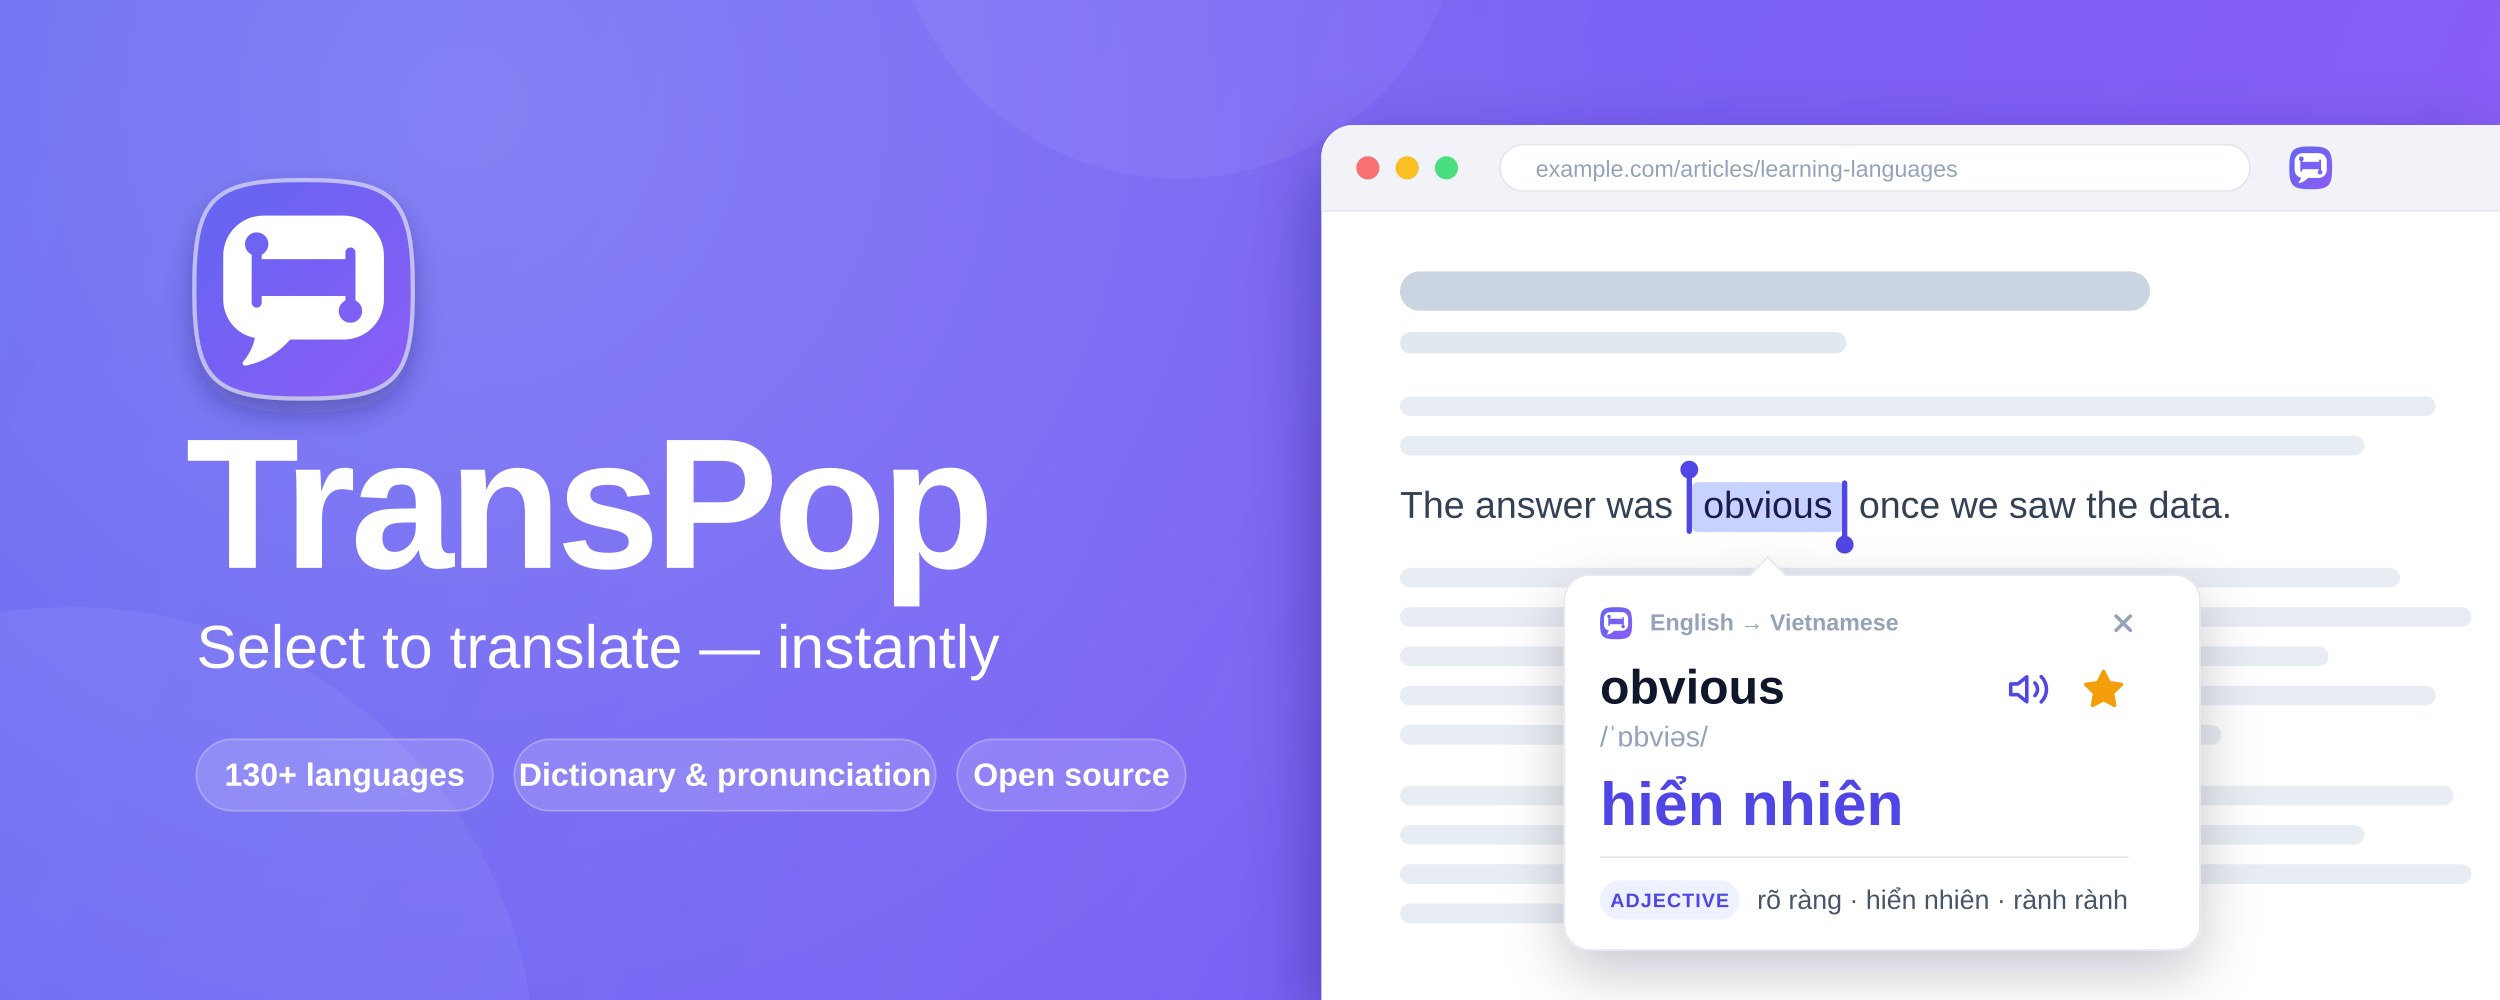
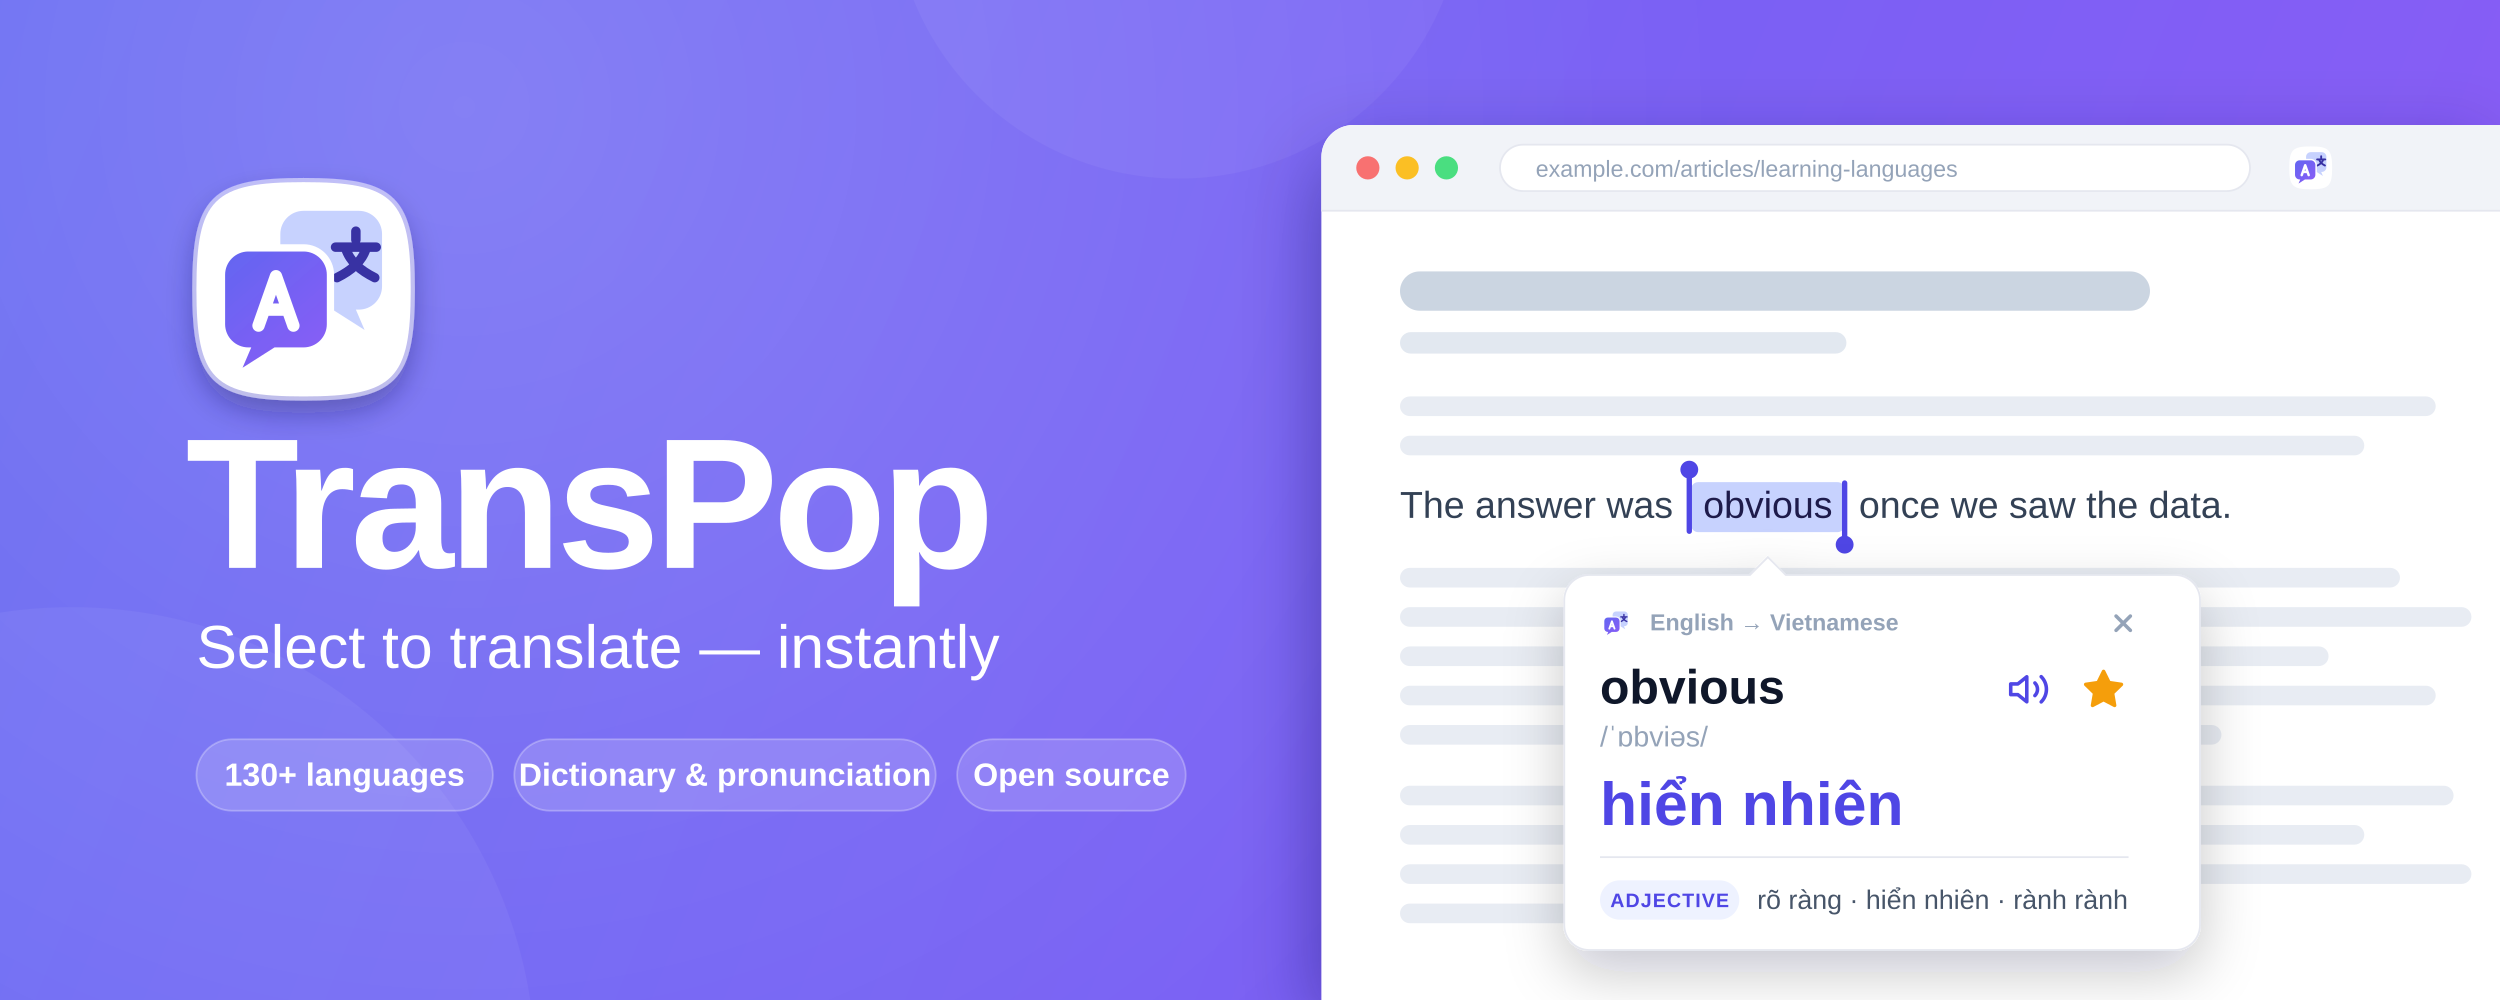
<svg xmlns="http://www.w3.org/2000/svg" width="1400" height="560" viewBox="0 0 1400 560">
  <defs>
    <linearGradient id="bg" x1="0" y1="0" x2="1400" y2="560" gradientUnits="userSpaceOnUse">
      <stop offset="0" stop-color="#6366F1" />
      <stop offset="1" stop-color="#8B5CF6" />
    </linearGradient>
    <linearGradient id="lg" x1="0" y1="0" x2="128" y2="128" gradientUnits="userSpaceOnUse">
      <stop offset="0" stop-color="#6366F1" />
      <stop offset="1" stop-color="#8B5CF6" />
    </linearGradient>
    <radialGradient id="glow" cx="260" cy="60" r="700" gradientUnits="userSpaceOnUse">
      <stop offset="0" stop-color="#FFFFFF" stop-opacity=".18" />
      <stop offset="1" stop-color="#FFFFFF" stop-opacity="0" />
    </radialGradient>
    <filter id="shadow-win" x="-20%" y="-20%" width="140%" height="160%">
      <feGaussianBlur in="SourceAlpha" stdDeviation="22" />
      <feOffset dy="18" result="b" />
      <feFlood flood-color="#1E1B4B" flood-opacity=".40" />
      <feComposite in2="b" operator="in" />
      <feMerge>
        <feMergeNode />
        <feMergeNode in="SourceGraphic" />
      </feMerge>
    </filter>
    <filter id="shadow-bubble" x="-30%" y="-30%" width="160%" height="170%">
      <feGaussianBlur in="SourceAlpha" stdDeviation="16" />
      <feOffset dy="12" result="b" />
      <feFlood flood-color="#0F172A" flood-opacity=".22" />
      <feComposite in2="b" operator="in" />
      <feMerge>
        <feMergeNode />
        <feMergeNode in="SourceGraphic" />
      </feMerge>
    </filter>
    <filter id="shadow-logo" x="-40%" y="-40%" width="180%" height="200%">
      <feGaussianBlur in="SourceAlpha" stdDeviation="8" />
      <feOffset dy="8" result="b" />
      <feFlood flood-color="#1E1B4B" flood-opacity=".35" />
      <feComposite in2="b" operator="in" />
      <feMerge>
        <feMergeNode />
        <feMergeNode in="SourceGraphic" />
      </feMerge>
    </filter>
    <g id="mark">
-       <path fill="url(#lg)" d="M64 0C118 0 128 10 128 64S118 128 64 128 0 118 0 64 10 0 64 0Z" />
-       <path fill="#FFFFFF" d="M40 20h48c13.3 0 24 10.7 24 24v26c0 13.3-10.7 24-24 24H56c-7 8-16 13.5-26.5 15.6-1.5.3-2.5-1.3-1.5-2.5 3.6-4.3 5.8-8.5 6.9-14.1C23.6 91 16 81.2 16 70V44c0-13.3 10.7-24 24-24z" />
-       <g fill="url(#lg)">
-         <rect x="36" y="46" width="56" height="22" />
-         <circle cx="36" cy="37" r="7" />
-         <circle cx="92" cy="77" r="7" />
+       <path fill="#FFFFFF" d="M64 0C118 0 128 10 128 64S118 128 64 128 0 118 0 64 10 0 64 0Z" />
+       <g transform="translate(14 14) scale(.78125)">
+         <defs>
+           <linearGradient id="transpop-front-m" x1="10" y1="40" x2="80" y2="120" gradientUnits="userSpaceOnUse">
+             <stop offset="0" stop-color="#6366F1" />
+             <stop offset="1" stop-color="#8B5CF6" />
+           </linearGradient>
+           <mask id="transpop-cut-m" maskUnits="userSpaceOnUse" x="0" y="0" width="128" height="128">
+             <rect width="128" height="128" fill="#fff" />
+             <path d="M26 40h38a16 16 0 0 1 16 16v34a16 16 0 0 1-16 16H44l-22 14 6-14h-2a16 16 0 0 1-16-16V56a16 16 0 0 1 16-16z" fill="#000" stroke="#000" stroke-width="10" stroke-linejoin="round" />
+           </mask>
+         </defs>
+         <g transform="translate(64 64) scale(1.111) translate(-64 -66)">
+           <g mask="url(#transpop-cut-m)">
+             <path d="M64 12h38a16 16 0 0 1 16 16v36a16 16 0 0 1-16 16h-2l6 14-22-14H64a16 16 0 0 1-16-16V28a16 16 0 0 1 16-16z" fill="#C7D2FE" />
+             <path d="M100 26v6M86 37h28M107 38c-3 9-10 15-20 20M93 38c3 9 10 15 20 20" fill="none" stroke="#3730A3" stroke-width="6.5" stroke-linecap="round" stroke-linejoin="round" />
+           </g>
+           <path d="M26 40h38a16 16 0 0 1 16 16v34a16 16 0 0 1-16 16H44l-22 14 6-14h-2a16 16 0 0 1-16-16V56a16 16 0 0 1 16-16z" fill="url(#transpop-front-m)" />
+           <path d="M33 91 45 57 57 91M37.4 80h15.2" fill="none" stroke="#fff" stroke-width="8.5" stroke-linecap="round" stroke-linejoin="round" />
+         </g>
      </g>
-       <path fill="none" stroke="url(#lg)" stroke-width="6" stroke-linecap="round" d="M36 40v32M92 42v32" />
    </g>
  </defs>
  <rect width="1400" height="560" fill="url(#bg)" />
  <rect width="1400" height="560" fill="url(#glow)" />
  <circle cx="40" cy="600" r="260" fill="#FFFFFF" opacity=".05" />
  <circle cx="660" cy="-60" r="160" fill="#FFFFFF" opacity=".05" />
  <g transform="translate(110 102)" filter="url(#shadow-logo)">
    <path fill="none" stroke="#FFFFFF" stroke-opacity=".5" stroke-width="5" d="M64 0C118 0 128 10 128 64S118 128 64 128 0 118 0 64 10 0 64 0Z" transform="scale(.9375)" />
    <use href="#mark" transform="scale(.9375)" />
  </g>
  <g font-family="-apple-system, 'Helvetica Neue', Arial, sans-serif" fill="#FFFFFF">
    <text x="104" y="318" font-size="104" font-weight="700" letter-spacing="-3">TransPop</text>
    <text x="110" y="374" font-size="34" font-weight="500">Select to translate — instantly</text>
  </g>
  <g font-family="-apple-system, 'Helvetica Neue', Arial, sans-serif" font-size="18" font-weight="600" fill="#FFFFFF" text-anchor="middle">
    <rect x="110" y="414" width="166" height="40" rx="20" fill="#FFFFFF" fill-opacity=".16" stroke="#FFFFFF" stroke-opacity=".28" />
    <text x="193" y="440">130+ languages</text>
    <rect x="288" y="414" width="236" height="40" rx="20" fill="#FFFFFF" fill-opacity=".16" stroke="#FFFFFF" stroke-opacity=".28" />
    <text x="406" y="440">Dictionary &amp; pronunciation</text>
    <rect x="536" y="414" width="128" height="40" rx="20" fill="#FFFFFF" fill-opacity=".16" stroke="#FFFFFF" stroke-opacity=".28" />
    <text x="600" y="440">Open source</text>
  </g>
  <g filter="url(#shadow-win)">
    <rect x="740" y="70" width="720" height="560" rx="18" fill="#FFFFFF" />
  </g>
  <path d="M758 70h702v48H740v-30a18 18 0 0 1 18-18z" fill="#F1F3F8" />
  <line x1="740" y1="118" x2="1400" y2="118" stroke="#E5E7EF" />
  <circle cx="766" cy="94" r="6.5" fill="#F87171" />
  <circle cx="788" cy="94" r="6.5" fill="#FBBF24" />
  <circle cx="810" cy="94" r="6.5" fill="#4ADE80" />
  <rect x="840" y="81" width="420" height="26" rx="13" fill="#FFFFFF" stroke="#E5E7EF" />
  <text x="860" y="99" font-family="-apple-system, 'Helvetica Neue', Arial, sans-serif" font-size="13" fill="#94A3B8">example.com/articles/learning-languages</text>
  <g transform="translate(1282 82) scale(.1875)">
    <use href="#mark" />
  </g>
  <rect x="784" y="152" width="420" height="22" rx="11" fill="#CBD5E1" />
  <rect x="784" y="186" width="250" height="12" rx="6" fill="#E2E8F0" />
  <rect x="784" y="222" width="580" height="11" rx="5.5" fill="#E8ECF3" />
  <rect x="784" y="244" width="540" height="11" rx="5.5" fill="#E8ECF3" />
  <g font-family="-apple-system, 'Helvetica Neue', Arial, sans-serif" font-size="21" fill="#334155">
    <text x="784" y="290">The answer was</text>
    <rect x="947" y="270" width="86" height="28" rx="4" fill="#C7D2FE" />
    <text x="990" y="290" text-anchor="middle" fill="#1E1B4B">obvious</text>
    <g fill="#4F46E5">
      <rect x="944.5" y="265" width="3" height="34" rx="1.5" />
      <circle cx="946" cy="263" r="5" />
      <rect x="1031.5" y="269" width="3" height="34" rx="1.5" />
      <circle cx="1033" cy="305" r="5" />
    </g>
    <text x="1041" y="290">once we saw the data.</text>
  </g>
  <rect x="784" y="318" width="560" height="11" rx="5.5" fill="#E8ECF3" />
  <rect x="784" y="340" width="600" height="11" rx="5.5" fill="#E8ECF3" />
  <rect x="784" y="362" width="520" height="11" rx="5.5" fill="#E8ECF3" />
  <rect x="784" y="384" width="580" height="11" rx="5.5" fill="#E8ECF3" />
  <rect x="784" y="406" width="460" height="11" rx="5.5" fill="#E8ECF3" />
  <rect x="784" y="440" width="590" height="11" rx="5.5" fill="#E8ECF3" />
  <rect x="784" y="462" width="540" height="11" rx="5.5" fill="#E8ECF3" />
  <rect x="784" y="484" width="600" height="11" rx="5.5" fill="#E8ECF3" />
  <rect x="784" y="506" width="380" height="11" rx="5.5" fill="#E8ECF3" />
  <g filter="url(#shadow-bubble)">
    <path fill="#FFFFFF" stroke="#E5E7EF" d="M876 336a14 14 0 0 1 14-14h90l10-10 10 10h218a14 14 0 0 1 14 14v182a14 14 0 0 1-14 14H890a14 14 0 0 1-14-14z" />
  </g>
  <g font-family="-apple-system, 'Helvetica Neue', Arial, sans-serif">
    <g transform="translate(896 340) scale(.140625)">
      <use href="#mark" />
    </g>
    <text x="924" y="353" font-size="13" font-weight="600" fill="#94A3B8">English  →  Vietnamese</text>
    <g transform="translate(1180 340)" fill="none" stroke="#94A3B8" stroke-width="2" stroke-linecap="round">
      <path d="M13 5 5 13M5 5l8 8" />
    </g>
    <text x="896" y="394" font-size="27" font-weight="700" fill="#0F172A">obvious</text>
    <text x="896" y="418" font-size="16" fill="#94A3B8">/ˈɒbviəs/</text>
    <g transform="translate(1124 374)" fill="none" stroke="#4F46E5" stroke-width="2" stroke-linecap="round" stroke-linejoin="round">
      <polygon points="11 5 6 9 2 9 2 15 6 15 11 19 11 5" />
      <path d="M15.54 8.46a5 5 0 0 1 0 7.07" />
      <path d="M19.07 4.93a10 10 0 0 1 0 14.14" />
    </g>
    <g transform="translate(1166 374)" fill="#F59E0B" stroke="#F59E0B" stroke-width="2" stroke-linejoin="round">
      <polygon points="12 2 15.09 8.26 22 9.27 17 14.14 18.18 21.02 12 17.77 5.82 21.02 7 14.14 2 9.27 8.91 8.26 12 2" />
    </g>
    <text x="896" y="462" font-size="34" font-weight="700" fill="#4F46E5">hiển nhiên</text>
    <line x1="896" y1="480" x2="1192" y2="480" stroke="#E5E7EF" />
    <rect x="896" y="493" width="78" height="22" rx="11" fill="#EEF2FF" />
    <text x="935" y="508" font-size="11" font-weight="700" fill="#4F46E5" text-anchor="middle" letter-spacing=".6">ADJECTIVE</text>
    <text x="984" y="509" font-size="15" fill="#475569">rõ ràng · hiển nhiên · rành rành</text>
  </g>
</svg>
